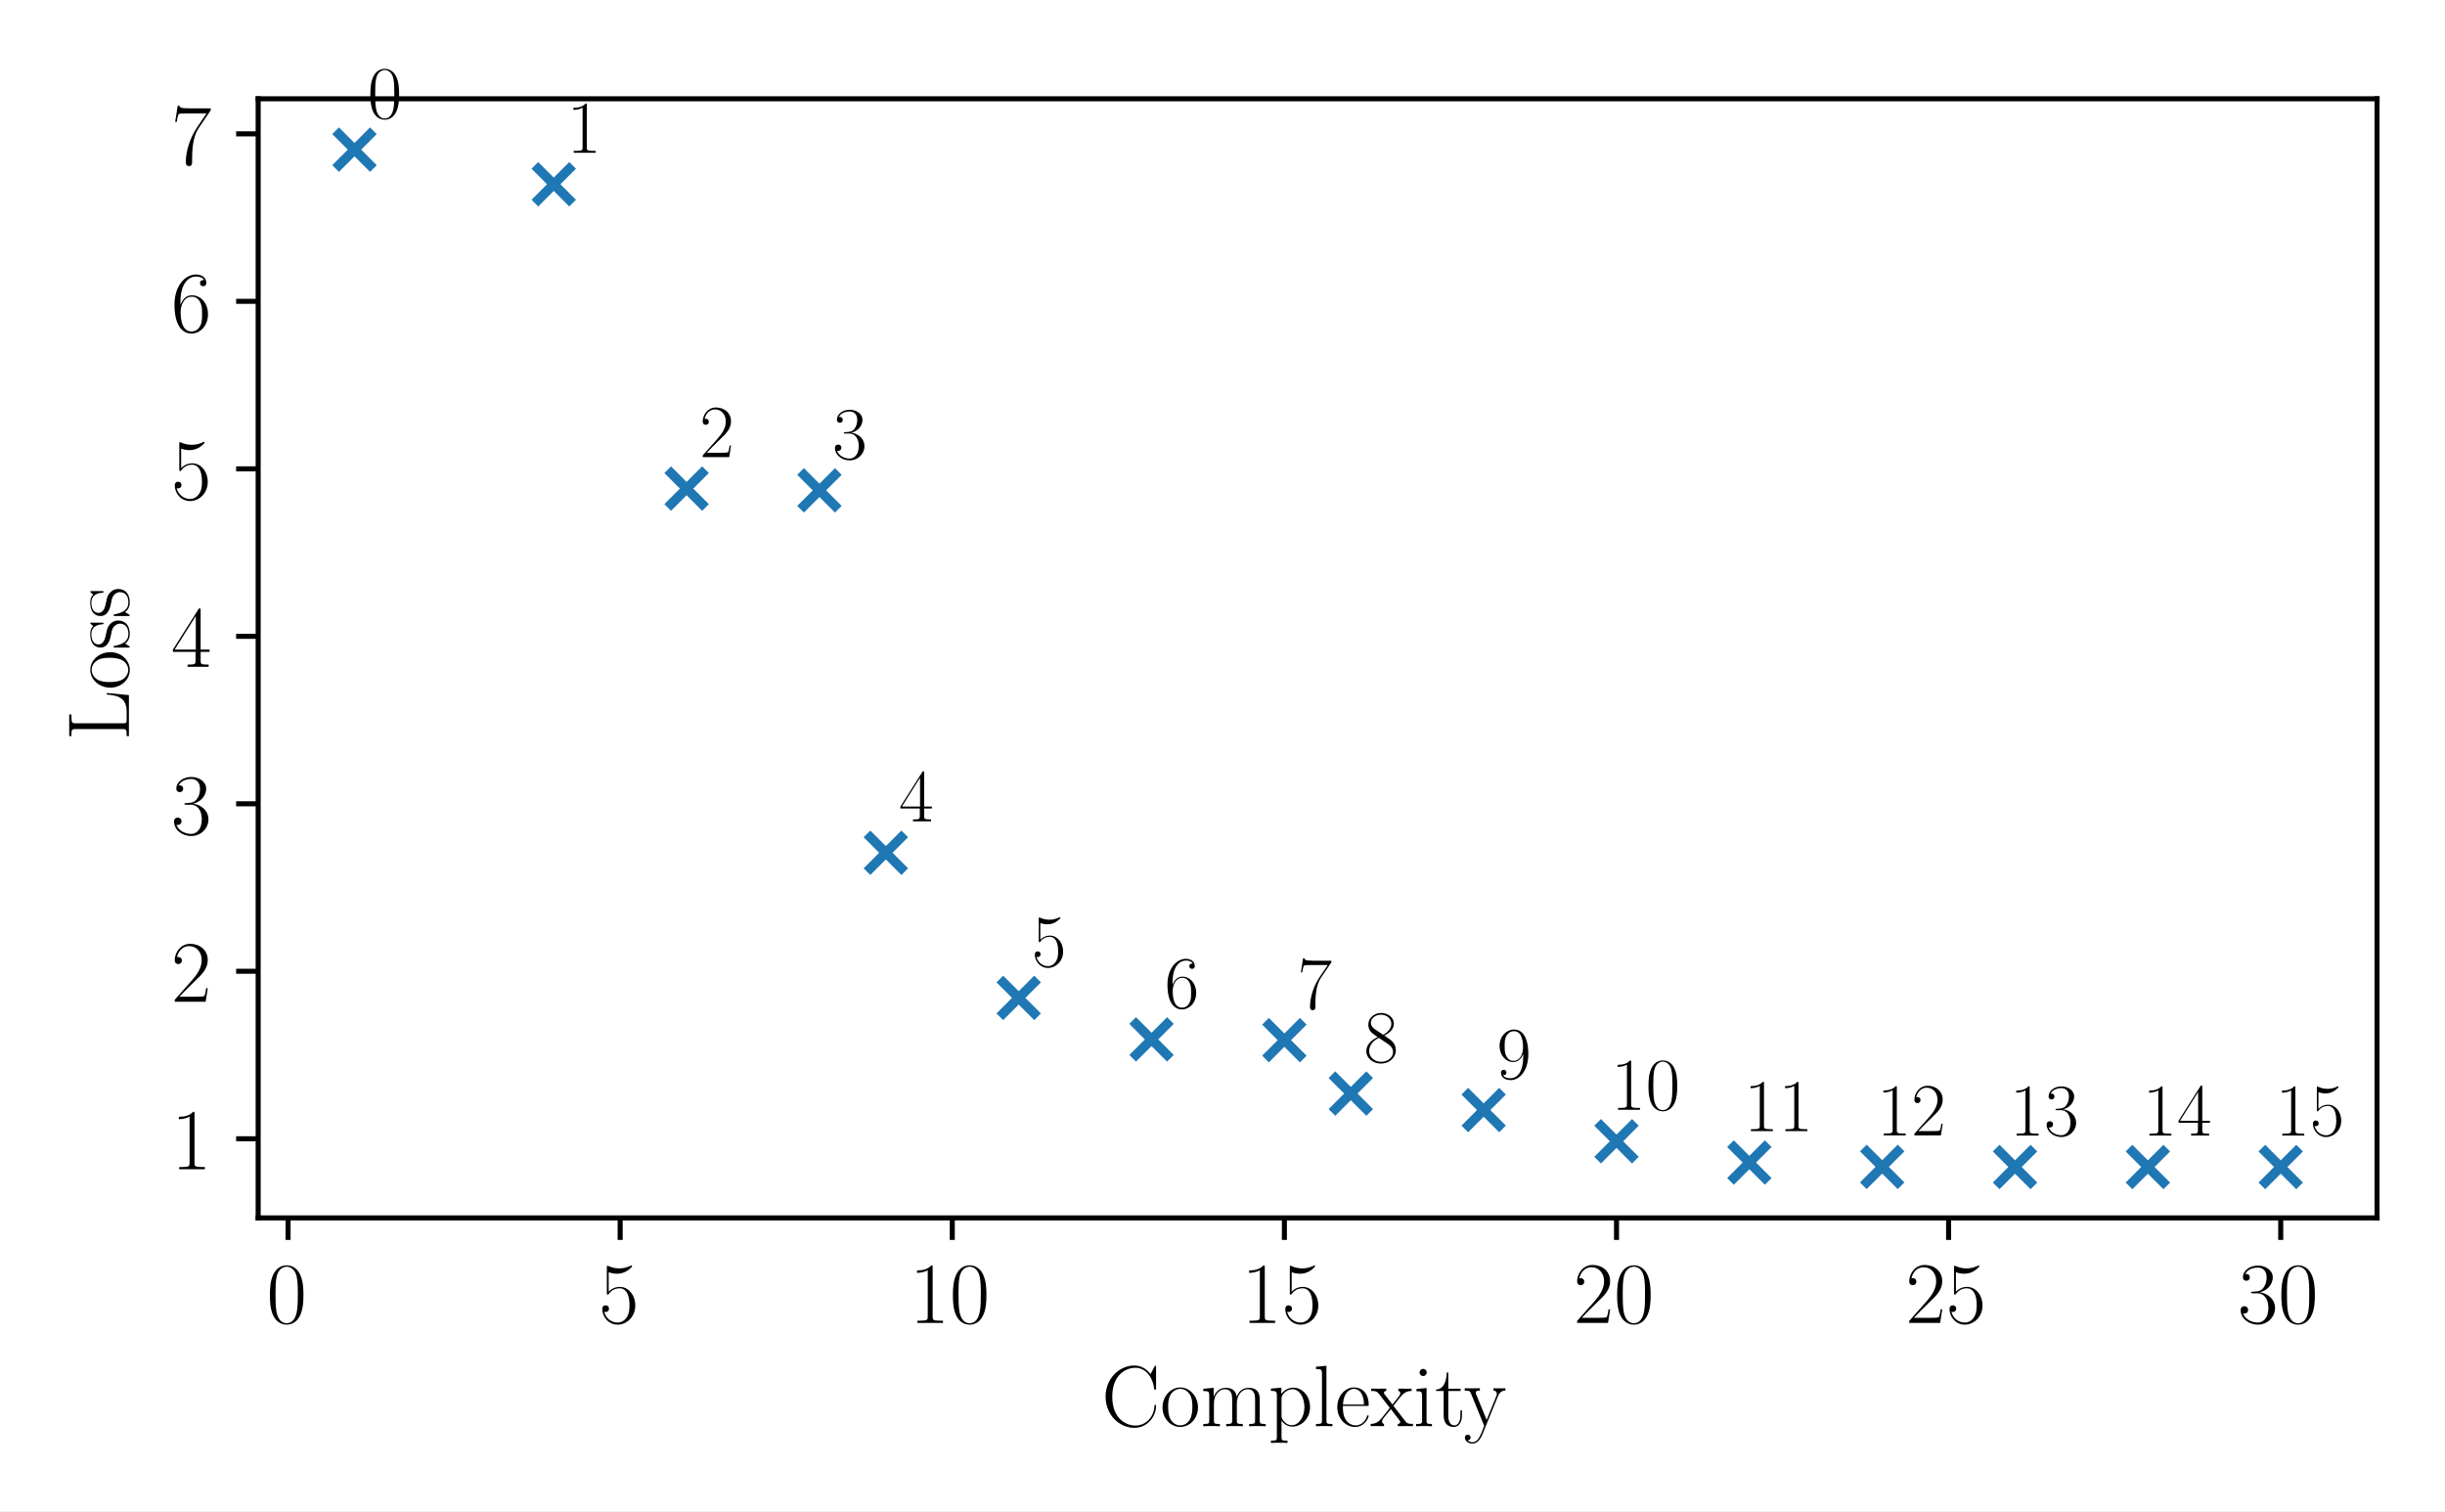
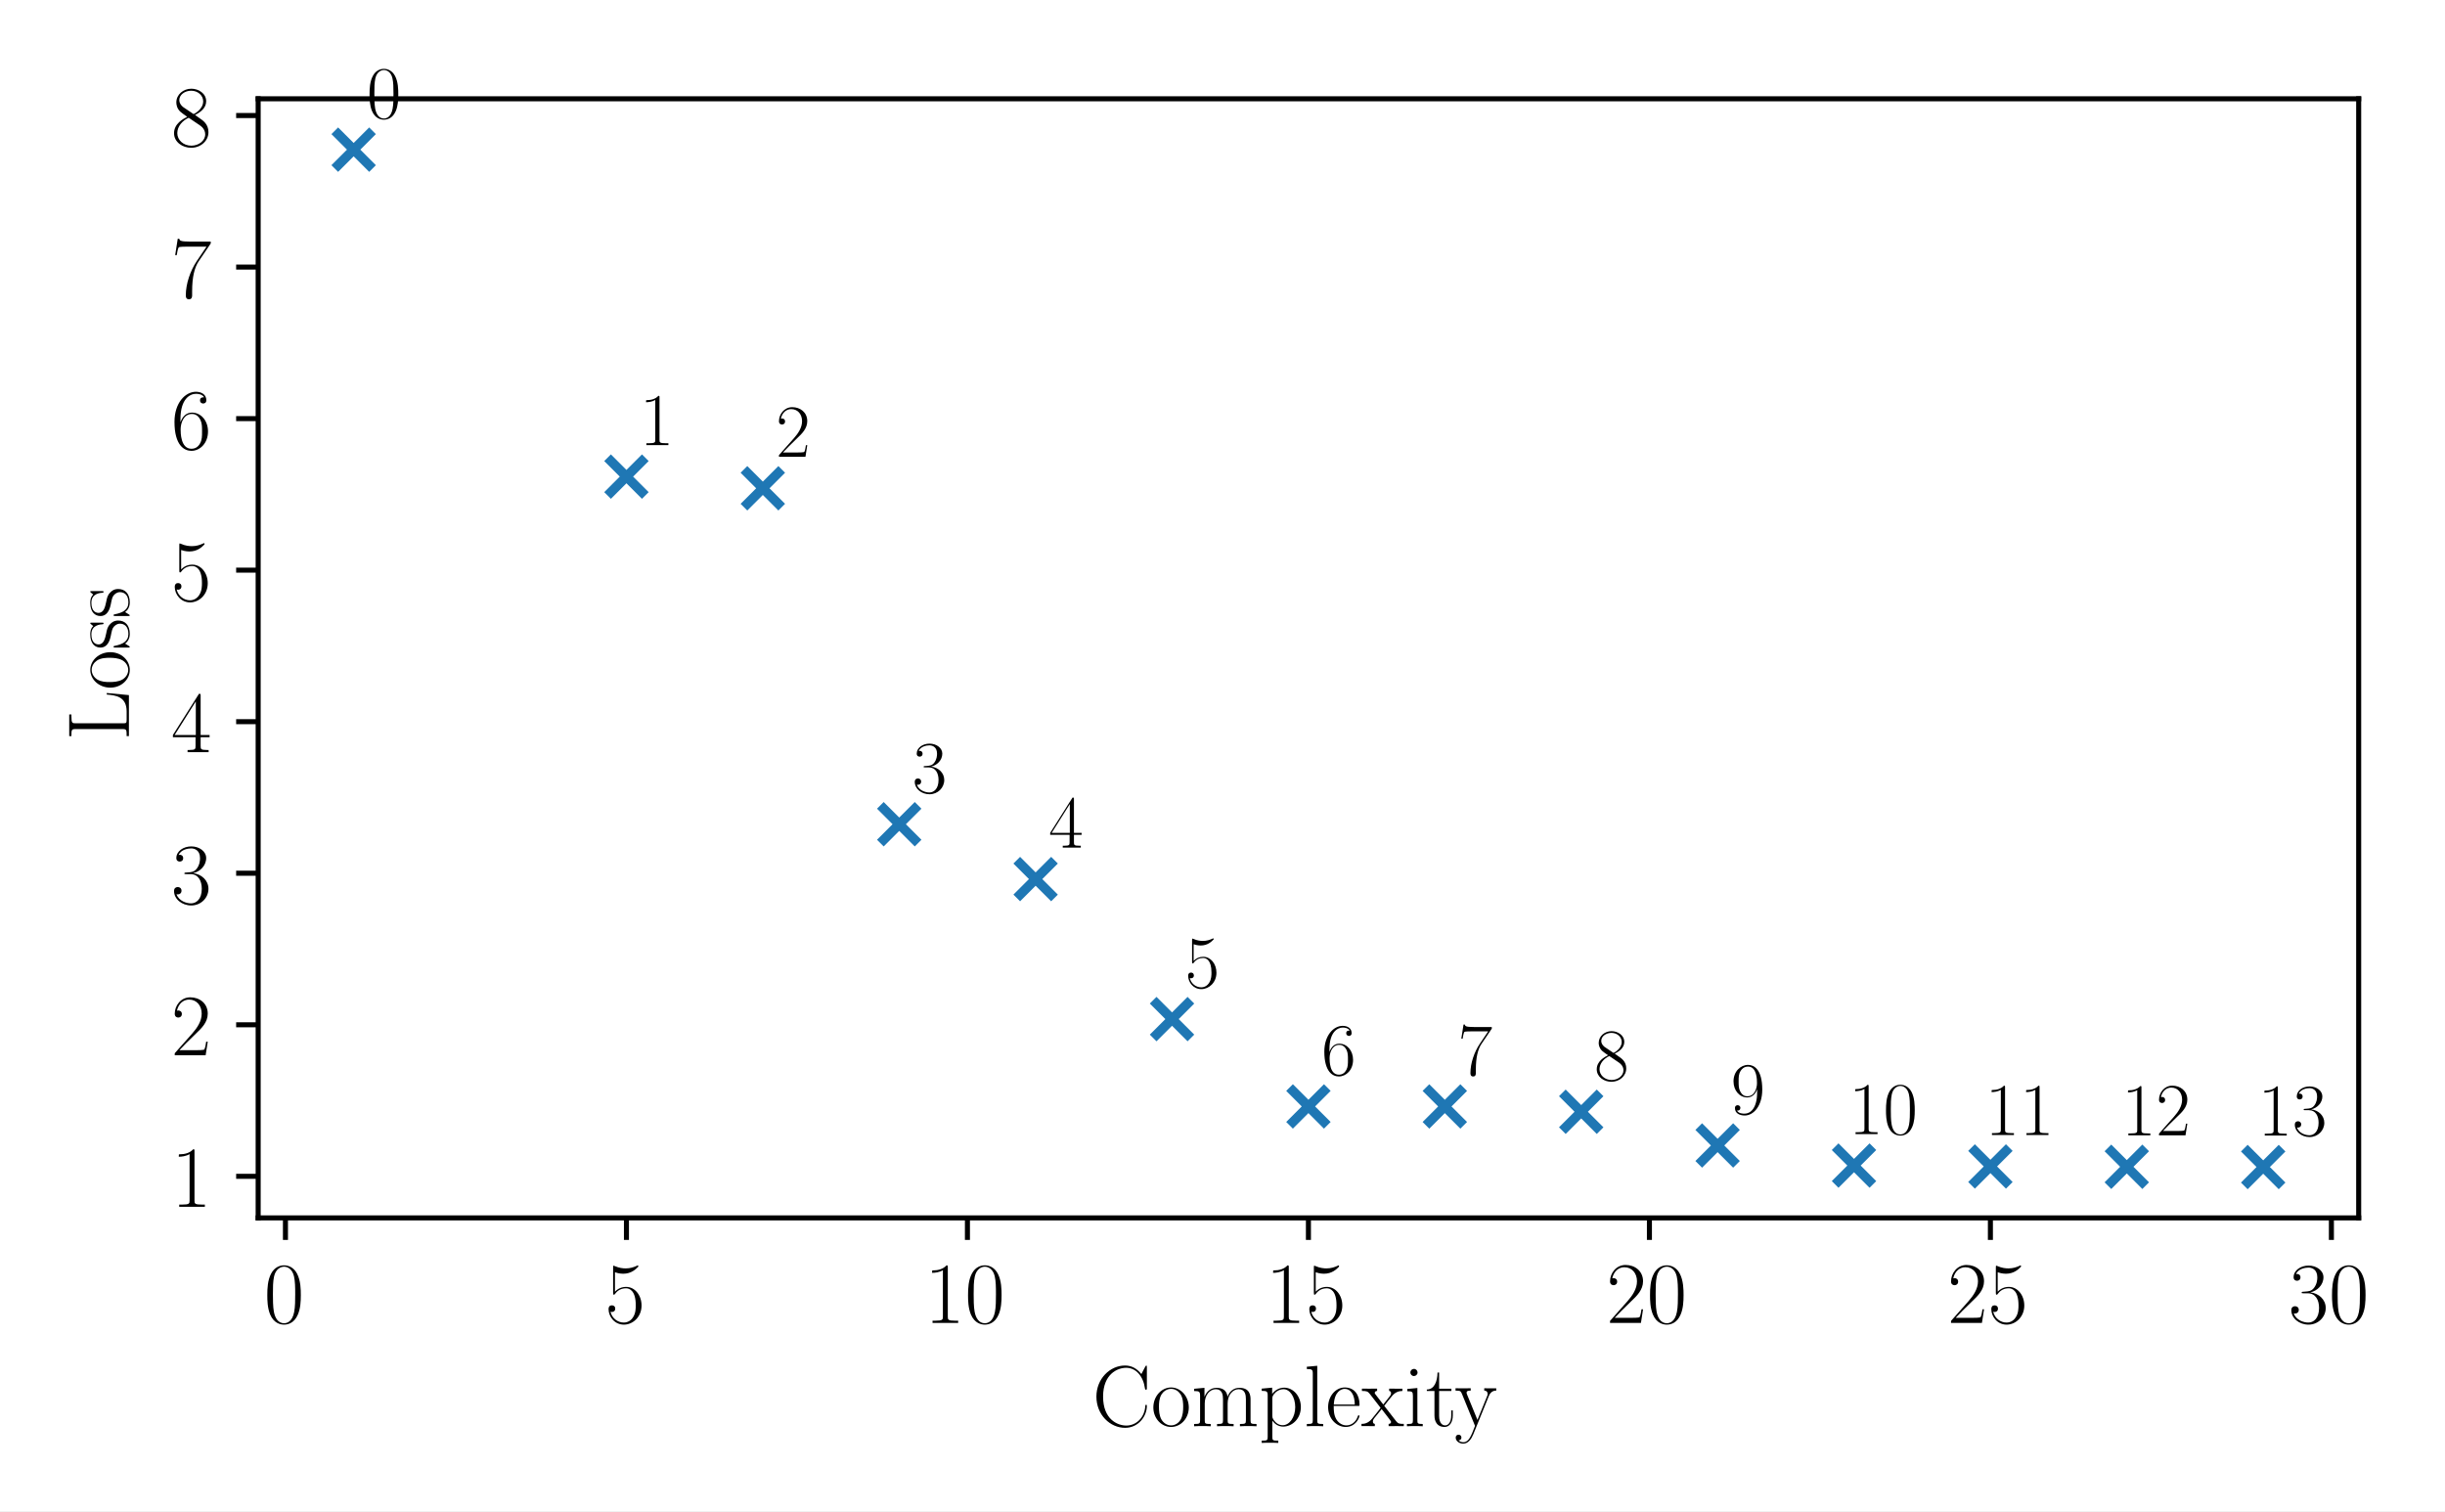
<svg xmlns="http://www.w3.org/2000/svg" xmlns:xlink="http://www.w3.org/1999/xlink" width="388.543pt" height="240.133pt" viewBox="0 0 388.543 240.133" version="1.1">
  <defs>
    <style type="text/css">*{stroke-linejoin: round; stroke-linecap: butt}</style>
  </defs>
  <g id="figure_1">
    <g id="patch_1">
      <path d="M 0 240.133  L 388.543 240.133  L 388.543 0  L 0 0  z " style="fill: #ffffff" />
    </g>
    <g id="axes_1">
      <g id="patch_2">
-         <path d="M 41.026 193.537  L 377.743 193.537  L 377.743 15.698  L 41.026 15.698  z " style="fill: #ffffff" />
+         <path d="M 41.026 193.537  L 374.825 193.537  L 374.825 15.698  L 41.026 15.698  z " style="fill: #ffffff" />
      </g>
      <g id="PathCollection_1">
        <defs>
-           <path id="m9d338bcfb3" d="M -3 3  L 3 -3  M -3 -3  L 3 3  " style="stroke: #1f77b4; stroke-width: 1.5" />
+           <path id="m7543fcaba7" d="M -3 3  L 3 -3  M -3 -3  L 3 3  " style="stroke: #1f77b4; stroke-width: 1.5" />
        </defs>
-         <g clip-path="url(#pee11e0a6c3)">
-           <use xlink:href="#m9d338bcfb3" x="56.332" y="23.781" style="fill: #1f77b4; stroke: #1f77b4; stroke-width: 1.5" />
-           <use xlink:href="#m9d338bcfb3" x="87.998" y="29.279" style="fill: #1f77b4; stroke: #1f77b4; stroke-width: 1.5" />
-           <use xlink:href="#m9d338bcfb3" x="109.109" y="77.642" style="fill: #1f77b4; stroke: #1f77b4; stroke-width: 1.5" />
-           <use xlink:href="#m9d338bcfb3" x="130.219" y="77.922" style="fill: #1f77b4; stroke: #1f77b4; stroke-width: 1.5" />
-           <use xlink:href="#m9d338bcfb3" x="140.775" y="135.515" style="fill: #1f77b4; stroke: #1f77b4; stroke-width: 1.5" />
-           <use xlink:href="#m9d338bcfb3" x="161.885" y="158.579" style="fill: #1f77b4; stroke: #1f77b4; stroke-width: 1.5" />
-           <use xlink:href="#m9d338bcfb3" x="182.996" y="165.174" style="fill: #1f77b4; stroke: #1f77b4; stroke-width: 1.5" />
-           <use xlink:href="#m9d338bcfb3" x="204.107" y="165.292" style="fill: #1f77b4; stroke: #1f77b4; stroke-width: 1.5" />
-           <use xlink:href="#m9d338bcfb3" x="214.662" y="173.78" style="fill: #1f77b4; stroke: #1f77b4; stroke-width: 1.5" />
-           <use xlink:href="#m9d338bcfb3" x="235.773" y="176.402" style="fill: #1f77b4; stroke: #1f77b4; stroke-width: 1.5" />
-           <use xlink:href="#m9d338bcfb3" x="256.884" y="181.359" style="fill: #1f77b4; stroke: #1f77b4; stroke-width: 1.5" />
-           <use xlink:href="#m9d338bcfb3" x="277.995" y="184.741" style="fill: #1f77b4; stroke: #1f77b4; stroke-width: 1.5" />
-           <use xlink:href="#m9d338bcfb3" x="299.105" y="185.43" style="fill: #1f77b4; stroke: #1f77b4; stroke-width: 1.5" />
-           <use xlink:href="#m9d338bcfb3" x="320.216" y="185.449" style="fill: #1f77b4; stroke: #1f77b4; stroke-width: 1.5" />
-           <use xlink:href="#m9d338bcfb3" x="341.327" y="185.453" style="fill: #1f77b4; stroke: #1f77b4; stroke-width: 1.5" />
-           <use xlink:href="#m9d338bcfb3" x="362.438" y="185.453" style="fill: #1f77b4; stroke: #1f77b4; stroke-width: 1.5" />
+         <g clip-path="url(#p5c86fe4bbb)">
+           <use xlink:href="#m7543fcaba7" x="56.199" y="23.781" style="fill: #1f77b4; stroke: #1f77b4; stroke-width: 1.5" />
+           <use xlink:href="#m7543fcaba7" x="99.55" y="75.737" style="fill: #1f77b4; stroke: #1f77b4; stroke-width: 1.5" />
+           <use xlink:href="#m7543fcaba7" x="121.225" y="77.594" style="fill: #1f77b4; stroke: #1f77b4; stroke-width: 1.5" />
+           <use xlink:href="#m7543fcaba7" x="142.9" y="130.979" style="fill: #1f77b4; stroke: #1f77b4; stroke-width: 1.5" />
+           <use xlink:href="#m7543fcaba7" x="164.575" y="139.695" style="fill: #1f77b4; stroke: #1f77b4; stroke-width: 1.5" />
+           <use xlink:href="#m7543fcaba7" x="186.251" y="161.945" style="fill: #1f77b4; stroke: #1f77b4; stroke-width: 1.5" />
+           <use xlink:href="#m7543fcaba7" x="207.926" y="175.826" style="fill: #1f77b4; stroke: #1f77b4; stroke-width: 1.5" />
+           <use xlink:href="#m7543fcaba7" x="229.601" y="175.828" style="fill: #1f77b4; stroke: #1f77b4; stroke-width: 1.5" />
+           <use xlink:href="#m7543fcaba7" x="251.276" y="176.67" style="fill: #1f77b4; stroke: #1f77b4; stroke-width: 1.5" />
+           <use xlink:href="#m7543fcaba7" x="272.951" y="182.029" style="fill: #1f77b4; stroke: #1f77b4; stroke-width: 1.5" />
+           <use xlink:href="#m7543fcaba7" x="294.627" y="185.222" style="fill: #1f77b4; stroke: #1f77b4; stroke-width: 1.5" />
+           <use xlink:href="#m7543fcaba7" x="316.302" y="185.363" style="fill: #1f77b4; stroke: #1f77b4; stroke-width: 1.5" />
+           <use xlink:href="#m7543fcaba7" x="337.977" y="185.415" style="fill: #1f77b4; stroke: #1f77b4; stroke-width: 1.5" />
+           <use xlink:href="#m7543fcaba7" x="359.652" y="185.453" style="fill: #1f77b4; stroke: #1f77b4; stroke-width: 1.5" />
        </g>
      </g>
      <g id="matplotlib.axis_1">
        <g id="xtick_1">
          <g id="line2d_1">
            <defs>
-               <path id="m07948d12bd" d="M 0 0  L 0 3.5  " style="stroke: #000000; stroke-width: 0.8" />
+               <path id="m4ba7f98985" d="M 0 0  L 0 3.5  " style="stroke: #000000; stroke-width: 0.8" />
            </defs>
            <g>
-               <use xlink:href="#m07948d12bd" x="45.776" y="193.537" style="stroke: #000000; stroke-width: 0.8" />
+               <use xlink:href="#m4ba7f98985" x="45.361" y="193.537" style="stroke: #000000; stroke-width: 0.8" />
            </g>
          </g>
          <g id="text_1">
-             <g transform="translate(42.36207 210.2228) scale(0.14 -0.14)">
+             <g transform="translate(41.9472 210.2228) scale(0.14 -0.14)">
              <defs>
                <path id="CMR17-30" d="M 2688 2025  C 2688 2416 2682 3080 2413 3591  C 2176 4039 1798 4198 1466 4198  C 1158 4198 768 4058 525 3597  C 269 3118 243 2524 243 2025  C 243 1661 250 1106 448 619  C 723 -39 1216 -128 1466 -128  C 1760 -128 2208 -7 2470 600  C 2662 1042 2688 1559 2688 2025  z M 1466 -26  C 1056 -26 813 325 723 812  C 653 1188 653 1738 653 2096  C 653 2588 653 2997 736 3387  C 858 3929 1216 4096 1466 4096  C 1728 4096 2067 3923 2189 3400  C 2272 3036 2278 2607 2278 2096  C 2278 1680 2278 1169 2202 792  C 2067 95 1690 -26 1466 -26  z " transform="scale(0.015625)" />
              </defs>
              <use xlink:href="#CMR17-30" transform="scale(0.996264)" />
            </g>
          </g>
        </g>
        <g id="xtick_2">
          <g id="line2d_2">
            <g>
-               <use xlink:href="#m07948d12bd" x="98.553" y="193.537" style="stroke: #000000; stroke-width: 0.8" />
+               <use xlink:href="#m4ba7f98985" x="99.55" y="193.537" style="stroke: #000000; stroke-width: 0.8" />
            </g>
          </g>
          <g id="text_2">
-             <g transform="translate(95.13896 210.2228) scale(0.14 -0.14)">
+             <g transform="translate(96.13531 210.2228) scale(0.14 -0.14)">
              <defs>
                <path id="CMR17-35" d="M 730 3692  C 794 3666 1056 3584 1325 3584  C 1920 3584 2246 3911 2432 4100  C 2432 4157 2432 4192 2394 4192  C 2387 4192 2374 4192 2323 4163  C 2099 4058 1837 3973 1517 3973  C 1325 3973 1037 3999 723 4139  C 653 4171 640 4171 634 4171  C 602 4171 595 4164 595 4037  L 595 2203  C 595 2089 595 2057 659 2057  C 691 2057 704 2070 736 2114  C 941 2401 1222 2522 1542 2522  C 1766 2522 2246 2382 2246 1289  C 2246 1085 2246 715 2054 421  C 1894 159 1645 25 1370 25  C 947 25 518 320 403 814  C 429 807 480 795 506 795  C 589 795 749 840 749 1038  C 749 1210 627 1280 506 1280  C 358 1280 262 1190 262 1011  C 262 454 704 -128 1382 -128  C 2042 -128 2669 440 2669 1264  C 2669 2030 2170 2624 1549 2624  C 1222 2624 947 2503 730 2274  L 730 3692  z " transform="scale(0.015625)" />
              </defs>
              <use xlink:href="#CMR17-35" transform="scale(0.996264)" />
            </g>
          </g>
        </g>
        <g id="xtick_3">
          <g id="line2d_3">
            <g>
-               <use xlink:href="#m07948d12bd" x="151.33" y="193.537" style="stroke: #000000; stroke-width: 0.8" />
+               <use xlink:href="#m4ba7f98985" x="153.738" y="193.537" style="stroke: #000000; stroke-width: 0.8" />
            </g>
          </g>
          <g id="text_3">
-             <g transform="translate(144.5016 210.2228) scale(0.14 -0.14)">
+             <g transform="translate(146.9092 210.2228) scale(0.14 -0.14)">
              <defs>
                <path id="CMR17-31" d="M 1702 4058  C 1702 4192 1696 4192 1606 4192  C 1357 3916 979 3827 621 3827  C 602 3827 570 3827 563 3808  C 557 3795 557 3782 557 3648  C 755 3648 1088 3686 1344 3839  L 1344 461  C 1344 236 1331 160 781 160  L 589 160  L 589 0  C 896 0 1216 0 1523 0  C 1830 0 2150 0 2458 0  L 2458 160  L 2266 160  C 1715 160 1702 230 1702 458  L 1702 4058  z " transform="scale(0.015625)" />
              </defs>
              <use xlink:href="#CMR17-31" transform="scale(0.996264)" />
              <use xlink:href="#CMR17-30" transform="translate(45.69048 0) scale(0.996264)" />
            </g>
          </g>
        </g>
        <g id="xtick_4">
          <g id="line2d_4">
            <g>
-               <use xlink:href="#m07948d12bd" x="204.107" y="193.537" style="stroke: #000000; stroke-width: 0.8" />
+               <use xlink:href="#m4ba7f98985" x="207.926" y="193.537" style="stroke: #000000; stroke-width: 0.8" />
            </g>
          </g>
          <g id="text_4">
-             <g transform="translate(197.2785 210.2228) scale(0.14 -0.14)">
+             <g transform="translate(201.0973 210.2228) scale(0.14 -0.14)">
              <use xlink:href="#CMR17-31" transform="scale(0.996264)" />
              <use xlink:href="#CMR17-35" transform="translate(45.69048 0) scale(0.996264)" />
            </g>
          </g>
        </g>
        <g id="xtick_5">
          <g id="line2d_5">
            <g>
-               <use xlink:href="#m07948d12bd" x="256.884" y="193.537" style="stroke: #000000; stroke-width: 0.8" />
+               <use xlink:href="#m4ba7f98985" x="262.114" y="193.537" style="stroke: #000000; stroke-width: 0.8" />
            </g>
          </g>
          <g id="text_5">
-             <g transform="translate(250.0554 210.2228) scale(0.14 -0.14)">
+             <g transform="translate(255.2854 210.2228) scale(0.14 -0.14)">
              <defs>
                <path id="CMR17-32" d="M 2669 989  L 2554 989  C 2490 536 2438 459 2413 420  C 2381 369 1920 369 1830 369  L 602 369  C 832 619 1280 1072 1824 1597  C 2214 1967 2669 2402 2669 3035  C 2669 3790 2067 4224 1395 4224  C 691 4224 262 3604 262 3030  C 262 2780 448 2748 525 2748  C 589 2748 781 2787 781 3010  C 781 3207 614 3264 525 3264  C 486 3264 448 3258 422 3245  C 544 3790 915 4058 1306 4058  C 1862 4058 2227 3617 2227 3035  C 2227 2479 1901 2000 1536 1584  L 262 146  L 262 0  L 2515 0  L 2669 989  z " transform="scale(0.015625)" />
              </defs>
              <use xlink:href="#CMR17-32" transform="scale(0.996264)" />
              <use xlink:href="#CMR17-30" transform="translate(45.69048 0) scale(0.996264)" />
            </g>
          </g>
        </g>
        <g id="xtick_6">
          <g id="line2d_6">
            <g>
-               <use xlink:href="#m07948d12bd" x="309.661" y="193.537" style="stroke: #000000; stroke-width: 0.8" />
+               <use xlink:href="#m4ba7f98985" x="316.302" y="193.537" style="stroke: #000000; stroke-width: 0.8" />
            </g>
          </g>
          <g id="text_6">
-             <g transform="translate(302.8323 210.2228) scale(0.14 -0.14)">
+             <g transform="translate(309.4735 210.2228) scale(0.14 -0.14)">
              <use xlink:href="#CMR17-32" transform="scale(0.996264)" />
              <use xlink:href="#CMR17-35" transform="translate(45.69048 0) scale(0.996264)" />
            </g>
          </g>
        </g>
        <g id="xtick_7">
          <g id="line2d_7">
            <g>
-               <use xlink:href="#m07948d12bd" x="362.438" y="193.537" style="stroke: #000000; stroke-width: 0.8" />
+               <use xlink:href="#m4ba7f98985" x="370.49" y="193.537" style="stroke: #000000; stroke-width: 0.8" />
            </g>
          </g>
          <g id="text_7">
-             <g transform="translate(355.6092 210.2228) scale(0.14 -0.14)">
+             <g transform="translate(363.6616 210.2228) scale(0.14 -0.14)">
              <defs>
                <path id="CMR17-33" d="M 1414 2157  C 1984 2157 2234 1662 2234 1090  C 2234 320 1824 25 1453 25  C 1114 25 563 194 390 693  C 422 680 454 680 486 680  C 640 680 755 782 755 948  C 755 1133 614 1216 486 1216  C 378 1216 211 1165 211 926  C 211 335 787 -128 1466 -128  C 2176 -128 2720 430 2720 1085  C 2720 1707 2208 2157 1600 2227  C 2086 2328 2554 2756 2554 3329  C 2554 3820 2048 4179 1472 4179  C 890 4179 378 3829 378 3329  C 378 3110 544 3072 627 3072  C 762 3072 877 3155 877 3321  C 877 3486 762 3569 627 3569  C 602 3569 570 3569 544 3557  C 730 3959 1235 4032 1459 4032  C 1683 4032 2106 3925 2106 3320  C 2106 3143 2080 2828 1862 2550  C 1670 2304 1453 2304 1242 2284  C 1210 2284 1062 2269 1037 2269  C 992 2263 966 2257 966 2208  C 966 2163 973 2157 1101 2157  L 1414 2157  z " transform="scale(0.015625)" />
              </defs>
              <use xlink:href="#CMR17-33" transform="scale(0.996264)" />
              <use xlink:href="#CMR17-30" transform="translate(45.69048 0) scale(0.996264)" />
            </g>
          </g>
        </g>
        <g id="text_8">
-           <g transform="translate(175.0526 226.6207) scale(0.14 -0.14)">
+           <g transform="translate(173.5936 226.6207) scale(0.14 -0.14)">
            <defs>
              <path id="CMR17-43" d="M 3974 4289  C 3974 4403 3968 4410 3930 4410  C 3904 4410 3898 4403 3853 4327  L 3571 3792  C 3258 4187 2874 4416 2381 4416  C 1286 4416 294 3456 294 2148  C 294 826 1286 -128 2387 -128  C 3366 -128 3974 730 3974 1461  C 3974 1524 3974 1550 3917 1550  C 3866 1550 3866 1531 3859 1474  C 3808 585 3168 38 2477 38  C 1824 38 781 495 781 2147  C 781 3805 1843 4250 2464 4250  C 3187 4250 3712 3628 3834 2745  C 3846 2668 3846 2655 3904 2655  C 3974 2655 3974 2668 3974 2783  L 3974 4289  z " transform="scale(0.015625)" />
              <path id="CMR17-6f" d="M 2758 1356  C 2758 2176 2163 2816 1466 2816  C 768 2816 173 2176 173 1356  C 173 551 768 -64 1466 -64  C 2163 -64 2758 551 2758 1356  z M 1466 51  C 1165 51 909 230 762 480  C 602 767 582 1126 582 1408  C 582 1677 595 2010 762 2298  C 890 2509 1139 2714 1466 2714  C 1754 2714 1997 2554 2150 2330  C 2349 2029 2349 1607 2349 1408  C 2349 1158 2336 775 2163 467  C 1984 173 1709 51 1466 51  z " transform="scale(0.015625)" />
              <path id="CMR17-6d" d="M 4326 1933  C 4326 2252 4269 2790 3507 2790  C 3072 2790 2771 2496 2656 2151  L 2650 2151  C 2573 2676 2195 2790 1837 2790  C 1331 2790 1069 2400 973 2144  L 966 2144  L 966 2790  L 211 2720  L 211 2554  C 589 2554 646 2515 646 2208  L 646 428  C 646 184 621 153 211 153  L 211 -13  C 365 0 646 0 813 0  C 979 0 1267 0 1421 -13  L 1421 153  C 1011 153 986 178 986 428  L 986 1658  C 986 2247 1344 2688 1792 2688  C 2266 2688 2317 2266 2317 1958  L 2317 428  C 2317 184 2291 153 1882 153  L 1882 -13  C 2035 0 2317 0 2483 0  C 2650 0 2938 0 3091 -13  L 3091 153  C 2682 153 2656 178 2656 428  L 2656 1658  C 2656 2247 3014 2688 3462 2688  C 3936 2688 3987 2266 3987 1958  L 3987 428  C 3987 184 3962 153 3552 153  L 3552 -13  C 3706 0 3987 0 4154 0  C 4320 0 4608 0 4762 -13  L 4762 153  C 4352 153 4326 178 4326 428  L 4326 1933  z " transform="scale(0.015625)" />
              <path id="CMR17-70" d="M 1408 -1063  C 998 -1063 973 -1037 973 -789  L 973 402  C 1158 134 1427 -38 1766 -38  C 2406 -38 3053 523 3053 1388  C 3053 2191 2496 2802 1837 2802  C 1453 2802 1139 2592 960 2338  L 960 2802  L 198 2732  L 198 2567  C 576 2567 634 2528 634 2223  L 634 -789  C 634 -1031 608 -1063 198 -1063  L 198 -1228  C 352 -1216 634 -1216 800 -1216  C 966 -1216 1254 -1216 1408 -1228  L 1408 -1063  z M 973 2012  C 973 2102 973 2235 1222 2471  C 1254 2497 1472 2688 1792 2688  C 2259 2688 2643 2108 2643 1382  C 2643 656 2234 64 1728 64  C 1498 64 1248 172 1056 472  C 973 612 973 650 973 752  L 973 2012  z " transform="scale(0.015625)" />
              <path id="CMR17-6c" d="M 979 4396  L 218 4326  L 218 4160  C 595 4160 653 4122 653 3817  L 653 426  C 653 184 627 153 218 153  L 218 -13  C 371 0 653 0 813 0  C 979 0 1261 0 1414 -13  L 1414 153  C 1005 153 979 178 979 426  L 979 4396  z " transform="scale(0.015625)" />
              <path id="CMR17-65" d="M 2438 1472  C 2464 1498 2464 1511 2464 1576  C 2464 2238 2118 2816 1389 2816  C 710 2816 173 2169 173 1383  C 173 551 781 -64 1459 -64  C 2176 -64 2458 607 2458 740  C 2458 784 2419 784 2406 784  C 2362 784 2355 771 2330 696  C 2189 265 1837 51 1504 51  C 1229 51 954 203 781 480  C 582 803 582 1176 582 1472  L 2438 1472  z M 589 1568  C 634 2505 1126 2714 1382 2714  C 1818 2714 2112 2297 2118 1568  L 589 1568  z " transform="scale(0.015625)" />
              <path id="CMR17-78" d="M 1664 1477  C 1856 1726 2074 2006 2253 2216  C 2464 2458 2707 2560 2989 2560  L 2989 2726  C 2880 2726 2656 2726 2541 2726  C 2368 2726 2170 2726 2022 2732  L 2022 2566  C 2112 2553 2163 2489 2163 2400  C 2163 2285 2099 2215 2067 2171  L 1594 1573  L 1030 2306  C 973 2376 973 2388 973 2420  C 973 2497 1037 2560 1146 2560  L 1146 2732  C 992 2726 717 2726 557 2726  C 384 2726 179 2726 38 2732  L 38 2560  C 384 2560 461 2534 614 2343  L 1350 1395  C 1363 1382 1395 1344 1395 1325  C 1395 1299 838 619 768 530  C 480 185 179 160 6 160  L 6 0  C 115 0 339 0 454 0  C 582 0 864 0 979 -6  L 979 160  C 941 166 838 179 838 325  C 838 440 890 510 947 586  L 1478 1236  L 2035 512  C 2086 442 2163 346 2163 301  C 2163 211 2086 160 1984 160  L 1984 -6  C 2138 0 2413 0 2573 0  C 2746 0 2950 0 3091 -6  L 3091 160  C 2771 160 2675 172 2522 370  L 1664 1477  z " transform="scale(0.015625)" />
              <path id="CMR17-69" d="M 992 3909  C 992 4049 877 4170 730 4170  C 589 4170 467 4056 467 3909  C 467 3769 582 3648 730 3648  C 870 3648 992 3763 992 3909  z M 243 2706  L 243 2541  C 602 2541 653 2502 653 2197  L 653 427  C 653 184 627 153 218 153  L 218 -13  C 371 0 646 0 806 0  C 960 0 1222 0 1370 -13  L 1370 153  C 992 153 979 191 979 420  L 979 2776  L 243 2706  z " transform="scale(0.015625)" />
              <path id="CMR17-74" d="M 966 2560  L 1862 2560  L 1862 2725  L 966 2725  L 966 3904  L 851 3904  C 838 3245 614 2668 70 2668  L 70 2560  L 627 2560  L 627 771  C 627 650 627 -64 1370 -64  C 1747 -64 1965 306 1965 777  L 1965 1140  L 1850 1140  L 1850 783  C 1850 344 1677 51 1408 51  C 1222 51 966 178 966 758  L 966 2560  z " transform="scale(0.015625)" />
              <path id="CMR17-79" d="M 2496 2197  C 2656 2586 2944 2586 3034 2586  L 3034 2752  C 2912 2752 2752 2752 2630 2752  C 2496 2752 2285 2752 2157 2758  L 2157 2592  C 2400 2573 2406 2394 2406 2343  C 2406 2280 2394 2248 2362 2171  L 1664 449  L 902 2306  C 870 2382 870 2426 870 2433  C 870 2573 1018 2586 1171 2586  L 1171 2758  C 1018 2752 742 2752 582 2752  C 410 2752 205 2752 64 2758  L 64 2586  C 410 2586 448 2554 531 2350  L 1485 15  C 1197 -738 1030 -1178 627 -1178  C 557 -1178 397 -1159 282 -1044  C 429 -1031 493 -942 493 -833  C 493 -725 416 -629 288 -629  C 147 -629 77 -725 77 -840  C 77 -1095 339 -1280 627 -1280  C 998 -1280 1229 -922 1357 -604  L 2496 2197  z " transform="scale(0.015625)" />
            </defs>
            <use xlink:href="#CMR17-43" transform="scale(0.996264)" />
            <use xlink:href="#CMR17-6f" transform="translate(66.50988 0) scale(0.996264)" />
            <use xlink:href="#CMR17-6d" transform="translate(112.2004 0) scale(0.996264)" />
            <use xlink:href="#CMR17-70" transform="translate(189.1199 0) scale(0.996264)" />
            <use xlink:href="#CMR17-6c" transform="translate(240.0153 0) scale(0.996264)" />
            <use xlink:href="#CMR17-65" transform="translate(264.8864 0) scale(0.996264)" />
            <use xlink:href="#CMR17-78" transform="translate(305.372 0) scale(0.996264)" />
            <use xlink:href="#CMR17-69" transform="translate(353.665 0) scale(0.996264)" />
            <use xlink:href="#CMR17-74" transform="translate(378.536 0) scale(0.996264)" />
            <use xlink:href="#CMR17-79" transform="translate(411.2143 0) scale(0.996264)" />
          </g>
        </g>
      </g>
      <g id="matplotlib.axis_2">
        <g id="ytick_1">
          <g id="line2d_8">
            <defs>
-               <path id="m319a4a1c79" d="M 0 0  L -3.5 0  " style="stroke: #000000; stroke-width: 0.8" />
+               <path id="m6fb9e53a60" d="M 0 0  L -3.5 0  " style="stroke: #000000; stroke-width: 0.8" />
            </defs>
            <g>
-               <use xlink:href="#m319a4a1c79" x="41.026" y="180.962" style="stroke: #000000; stroke-width: 0.8" />
+               <use xlink:href="#m6fb9e53a60" x="41.026" y="186.93" style="stroke: #000000; stroke-width: 0.8" />
            </g>
          </g>
          <g id="text_9">
-             <g transform="translate(27.1979 185.8054) scale(0.14 -0.14)">
+             <g transform="translate(27.1979 191.7724) scale(0.14 -0.14)">
              <use xlink:href="#CMR17-31" transform="scale(0.996264)" />
            </g>
          </g>
        </g>
        <g id="ytick_2">
          <g id="line2d_9">
            <g>
-               <use xlink:href="#m319a4a1c79" x="41.026" y="154.347" style="stroke: #000000; stroke-width: 0.8" />
+               <use xlink:href="#m6fb9e53a60" x="41.026" y="162.848" style="stroke: #000000; stroke-width: 0.8" />
            </g>
          </g>
          <g id="text_10">
-             <g transform="translate(27.1979 159.1903) scale(0.14 -0.14)">
+             <g transform="translate(27.1979 167.6913) scale(0.14 -0.14)">
              <use xlink:href="#CMR17-32" transform="scale(0.996264)" />
            </g>
          </g>
        </g>
        <g id="ytick_3">
          <g id="line2d_10">
            <g>
-               <use xlink:href="#m319a4a1c79" x="41.026" y="127.732" style="stroke: #000000; stroke-width: 0.8" />
+               <use xlink:href="#m6fb9e53a60" x="41.026" y="138.767" style="stroke: #000000; stroke-width: 0.8" />
            </g>
          </g>
          <g id="text_11">
-             <g transform="translate(27.1979 132.5752) scale(0.14 -0.14)">
+             <g transform="translate(27.1979 143.6101) scale(0.14 -0.14)">
              <use xlink:href="#CMR17-33" transform="scale(0.996264)" />
            </g>
          </g>
        </g>
        <g id="ytick_4">
          <g id="line2d_11">
            <g>
-               <use xlink:href="#m319a4a1c79" x="41.026" y="101.117" style="stroke: #000000; stroke-width: 0.8" />
+               <use xlink:href="#m6fb9e53a60" x="41.026" y="114.686" style="stroke: #000000; stroke-width: 0.8" />
            </g>
          </g>
          <g id="text_12">
-             <g transform="translate(27.1979 105.9601) scale(0.14 -0.14)">
+             <g transform="translate(27.1979 119.5289) scale(0.14 -0.14)">
              <defs>
                <path id="CMR17-34" d="M 2150 4122  C 2150 4256 2144 4256 2029 4256  L 128 1254  L 128 1088  L 1779 1088  L 1779 457  C 1779 224 1766 160 1318 160  L 1197 160  L 1197 0  C 1402 0 1747 0 1965 0  C 2182 0 2528 0 2733 0  L 2733 160  L 2611 160  C 2163 160 2150 224 2150 457  L 2150 1088  L 2803 1088  L 2803 1254  L 2150 1254  L 2150 4122  z M 1798 3703  L 1798 1254  L 256 1254  L 1798 3703  z " transform="scale(0.015625)" />
              </defs>
              <use xlink:href="#CMR17-34" transform="scale(0.996264)" />
            </g>
          </g>
        </g>
        <g id="ytick_5">
          <g id="line2d_12">
            <g>
-               <use xlink:href="#m319a4a1c79" x="41.026" y="74.502" style="stroke: #000000; stroke-width: 0.8" />
+               <use xlink:href="#m6fb9e53a60" x="41.026" y="90.605" style="stroke: #000000; stroke-width: 0.8" />
            </g>
          </g>
          <g id="text_13">
-             <g transform="translate(27.1979 79.34504) scale(0.14 -0.14)">
+             <g transform="translate(27.1979 95.44776) scale(0.14 -0.14)">
              <use xlink:href="#CMR17-35" transform="scale(0.996264)" />
            </g>
          </g>
        </g>
        <g id="ytick_6">
          <g id="line2d_13">
            <g>
-               <use xlink:href="#m319a4a1c79" x="41.026" y="47.887" style="stroke: #000000; stroke-width: 0.8" />
+               <use xlink:href="#m6fb9e53a60" x="41.026" y="66.524" style="stroke: #000000; stroke-width: 0.8" />
            </g>
          </g>
          <g id="text_14">
-             <g transform="translate(27.1979 52.72995) scale(0.14 -0.14)">
+             <g transform="translate(27.1979 71.36659) scale(0.14 -0.14)">
              <defs>
                <path id="CMR17-36" d="M 678 2176  C 678 3690 1395 4032 1811 4032  C 1946 4032 2272 4009 2400 3776  C 2298 3776 2106 3776 2106 3553  C 2106 3381 2246 3323 2336 3323  C 2394 3323 2566 3348 2566 3560  C 2566 3954 2246 4179 1805 4179  C 1043 4179 243 3390 243 1984  C 243 253 966 -128 1478 -128  C 2099 -128 2688 427 2688 1283  C 2688 2081 2170 2662 1517 2662  C 1126 2662 838 2407 678 1960  L 678 2176  z M 1478 25  C 691 25 691 1200 691 1436  C 691 1896 909 2560 1504 2560  C 1613 2560 1926 2560 2138 2120  C 2253 1870 2253 1609 2253 1289  C 2253 944 2253 690 2118 434  C 1978 171 1773 25 1478 25  z " transform="scale(0.015625)" />
              </defs>
              <use xlink:href="#CMR17-36" transform="scale(0.996264)" />
            </g>
          </g>
        </g>
        <g id="ytick_7">
          <g id="line2d_14">
            <g>
-               <use xlink:href="#m319a4a1c79" x="41.026" y="21.272" style="stroke: #000000; stroke-width: 0.8" />
+               <use xlink:href="#m6fb9e53a60" x="41.026" y="42.442" style="stroke: #000000; stroke-width: 0.8" />
            </g>
          </g>
          <g id="text_15">
-             <g transform="translate(27.1979 26.11485) scale(0.14 -0.14)">
+             <g transform="translate(27.1979 47.28542) scale(0.14 -0.14)">
              <defs>
                <path id="CMR17-37" d="M 2886 3941  L 2886 4081  L 1382 4081  C 634 4081 621 4165 595 4288  L 480 4288  L 294 3094  L 410 3094  C 429 3215 474 3540 550 3661  C 589 3712 1062 3712 1171 3712  L 2579 3712  L 1869 2661  C 1395 1954 1069 999 1069 165  C 1069 89 1069 -128 1299 -128  C 1530 -128 1530 89 1530 171  L 1530 465  C 1530 1508 1709 2196 2003 2636  L 2886 3941  z " transform="scale(0.015625)" />
              </defs>
              <use xlink:href="#CMR17-37" transform="scale(0.996264)" />
            </g>
          </g>
        </g>
-         <g id="text_16">
+         <g id="ytick_8">
+           <g id="line2d_15">
+             <g>
+               <use xlink:href="#m6fb9e53a60" x="41.026" y="18.361" style="stroke: #000000; stroke-width: 0.8" />
+             </g>
+           </g>
+           <g id="text_16">
+             <g transform="translate(27.1979 23.20425) scale(0.14 -0.14)">
+               <defs>
+                 <path id="CMR17-38" d="M 1741 2264  C 2144 2467 2554 2773 2554 3263  C 2554 3841 1990 4179 1472 4179  C 890 4179 378 3759 378 3180  C 378 3021 416 2747 666 2505  C 730 2442 998 2251 1171 2130  C 883 1983 211 1634 211 934  C 211 279 838 -128 1459 -128  C 2144 -128 2720 362 2720 1010  C 2720 1590 2330 1857 2074 2029  L 1741 2264  z M 902 2822  C 851 2854 595 3051 595 3351  C 595 3739 998 4032 1459 4032  C 1965 4032 2336 3676 2336 3262  C 2336 2669 1670 2331 1638 2331  C 1632 2331 1626 2331 1574 2370  L 902 2822  z M 2080 1519  C 2176 1449 2483 1240 2483 851  C 2483 381 2010 25 1472 25  C 890 25 448 438 448 940  C 448 1443 838 1862 1280 2060  L 2080 1519  z " transform="scale(0.015625)" />
+               </defs>
+               <use xlink:href="#CMR17-38" transform="scale(0.996264)" />
+             </g>
+           </g>
+         </g>
+         <g id="text_17">
          <g transform="translate(20.48588 117.685) rotate(-90) scale(0.14 -0.14)">
            <defs>
              <path id="CMR17-4c" d="M 3469 1615  L 3354 1615  C 3302 983 3219 166 2125 166  L 1530 166  C 1274 166 1261 197 1261 414  L 1261 3898  C 1261 4129 1274 4192 1760 4192  L 1901 4192  L 1901 4352  C 1638 4352 1331 4352 1069 4352  C 870 4352 512 4352 326 4352  L 326 4192  C 768 4192 838 4192 838 3905  L 838 452  C 838 166 768 166 326 166  L 326 0  L 3315 0  L 3469 1615  z " transform="scale(0.015625)" />
              <path id="CMR17-73" d="M 1978 2697  C 1978 2813 1971 2819 1933 2819  C 1907 2819 1901 2813 1824 2717  C 1805 2691 1747 2626 1728 2601  C 1523 2819 1235 2819 1126 2819  C 416 2819 160 2447 160 2076  C 160 1498 813 1365 998 1325  C 1402 1243 1542 1217 1677 1101  C 1760 1025 1901 884 1901 654  C 1901 384 1747 38 1158 38  C 602 38 403 460 288 1021  C 269 1110 269 1117 218 1117  C 166 1117 160 1110 160 983  L 160 63  C 160 -51 166 -58 205 -58  C 237 -58 243 -51 275 0  C 314 57 410 211 448 276  C 576 103 800 -64 1158 -64  C 1792 -64 2131 283 2131 784  C 2131 1112 1958 1285 1875 1362  C 1683 1561 1459 1606 1190 1657  C 838 1735 390 1825 390 2217  C 390 2383 480 2737 1126 2737  C 1811 2737 1850 2094 1862 1888  C 1869 1856 1901 1849 1920 1849  C 1978 1849 1978 1869 1978 1978  L 1978 2697  z " transform="scale(0.015625)" />
            </defs>
            <use xlink:href="#CMR17-4c" transform="scale(0.996264)" />
            <use xlink:href="#CMR17-6f" transform="translate(57.38141 0) scale(0.996264)" />
            <use xlink:href="#CMR17-73" transform="translate(103.0719 0) scale(0.996264)" />
            <use xlink:href="#CMR17-73" transform="translate(138.8732 0) scale(0.996264)" />
          </g>
        </g>
      </g>
      <g id="patch_3">
        <path d="M 41.026 193.537  L 41.026 15.698  " style="fill: none; stroke: #000000; stroke-width: 0.8; stroke-linejoin: miter; stroke-linecap: square" />
      </g>
      <g id="patch_4">
-         <path d="M 377.743 193.537  L 377.743 15.698  " style="fill: none; stroke: #000000; stroke-width: 0.8; stroke-linejoin: miter; stroke-linecap: square" />
+         <path d="M 374.825 193.537  L 374.825 15.698  " style="fill: none; stroke: #000000; stroke-width: 0.8; stroke-linejoin: miter; stroke-linecap: square" />
      </g>
      <g id="patch_5">
-         <path d="M 41.026 193.537  L 377.743 193.537  " style="fill: none; stroke: #000000; stroke-width: 0.8; stroke-linejoin: miter; stroke-linecap: square" />
+         <path d="M 41.026 193.537  L 374.825 193.537  " style="fill: none; stroke: #000000; stroke-width: 0.8; stroke-linejoin: miter; stroke-linecap: square" />
      </g>
      <g id="patch_6">
-         <path d="M 41.026 15.698  L 377.743 15.698  " style="fill: none; stroke: #000000; stroke-width: 0.8; stroke-linejoin: miter; stroke-linecap: square" />
-       </g>
-       <g id="text_17">
-         <g transform="translate(58.4052 18.78114) scale(0.12 -0.12)">
+         <path d="M 41.026 15.698  L 374.825 15.698  " style="fill: none; stroke: #000000; stroke-width: 0.8; stroke-linejoin: miter; stroke-linecap: square" />
+       </g>
+       <g id="text_18">
+         <g transform="translate(58.27257 18.78114) scale(0.12 -0.12)">
          <use xlink:href="#CMR17-30" transform="scale(0.996264)" />
        </g>
      </g>
-       <g id="text_18">
-         <g transform="translate(90.07133 24.27903) scale(0.12 -0.12)">
-           <use xlink:href="#CMR17-31" transform="scale(0.996264)" />
-         </g>
-       </g>
      <g id="text_19">
-         <g transform="translate(111.1821 72.64214) scale(0.12 -0.12)">
+         <g transform="translate(101.6231 70.73709) scale(0.12 -0.12)">
+           <use xlink:href="#CMR17-31" transform="scale(0.996264)" />
+         </g>
+       </g>
+       <g id="text_20">
+         <g transform="translate(123.2983 72.59359) scale(0.12 -0.12)">
          <use xlink:href="#CMR17-32" transform="scale(0.996264)" />
        </g>
      </g>
-       <g id="text_20">
-         <g transform="translate(132.2928 72.92179) scale(0.12 -0.12)">
+       <g id="text_21">
+         <g transform="translate(144.9735 125.9788) scale(0.12 -0.12)">
          <use xlink:href="#CMR17-33" transform="scale(0.996264)" />
        </g>
      </g>
-       <g id="text_21">
-         <g transform="translate(142.8482 130.5151) scale(0.12 -0.12)">
+       <g id="text_22">
+         <g transform="translate(166.6488 134.6948) scale(0.12 -0.12)">
          <use xlink:href="#CMR17-34" transform="scale(0.996264)" />
        </g>
      </g>
-       <g id="text_22">
-         <g transform="translate(163.959 153.5785) scale(0.12 -0.12)">
+       <g id="text_23">
+         <g transform="translate(188.324 156.9451) scale(0.12 -0.12)">
          <use xlink:href="#CMR17-35" transform="scale(0.996264)" />
        </g>
      </g>
-       <g id="text_23">
-         <g transform="translate(185.0697 160.1743) scale(0.12 -0.12)">
+       <g id="text_24">
+         <g transform="translate(209.9993 170.8256) scale(0.12 -0.12)">
          <use xlink:href="#CMR17-36" transform="scale(0.996264)" />
        </g>
      </g>
-       <g id="text_24">
-         <g transform="translate(206.1805 160.2921) scale(0.12 -0.12)">
+       <g id="text_25">
+         <g transform="translate(231.6745 170.8283) scale(0.12 -0.12)">
          <use xlink:href="#CMR17-37" transform="scale(0.996264)" />
        </g>
      </g>
-       <g id="text_25">
-         <g transform="translate(216.7359 168.7804) scale(0.12 -0.12)">
-           <defs>
-             <path id="CMR17-38" d="M 1741 2264  C 2144 2467 2554 2773 2554 3263  C 2554 3841 1990 4179 1472 4179  C 890 4179 378 3759 378 3180  C 378 3021 416 2747 666 2505  C 730 2442 998 2251 1171 2130  C 883 1983 211 1634 211 934  C 211 279 838 -128 1459 -128  C 2144 -128 2720 362 2720 1010  C 2720 1590 2330 1857 2074 2029  L 1741 2264  z M 902 2822  C 851 2854 595 3051 595 3351  C 595 3739 998 4032 1459 4032  C 1965 4032 2336 3676 2336 3262  C 2336 2669 1670 2331 1638 2331  C 1632 2331 1626 2331 1574 2370  L 902 2822  z M 2080 1519  C 2176 1449 2483 1240 2483 851  C 2483 381 2010 25 1472 25  C 890 25 448 438 448 940  C 448 1443 838 1862 1280 2060  L 2080 1519  z " transform="scale(0.015625)" />
-           </defs>
+       <g id="text_26">
+         <g transform="translate(253.3498 171.6698) scale(0.12 -0.12)">
          <use xlink:href="#CMR17-38" transform="scale(0.996264)" />
        </g>
      </g>
-       <g id="text_26">
-         <g transform="translate(237.8466 171.4023) scale(0.12 -0.12)">
+       <g id="text_27">
+         <g transform="translate(275.025 177.029) scale(0.12 -0.12)">
          <defs>
            <path id="CMR17-39" d="M 2253 1864  C 2253 464 1670 31 1190 31  C 1043 31 685 31 538 294  C 704 268 826 357 826 518  C 826 692 685 749 595 749  C 538 749 365 723 365 506  C 365 71 742 -128 1203 -128  C 1939 -128 2688 674 2688 2073  C 2688 3817 1971 4179 1485 4179  C 851 4179 243 3628 243 2778  C 243 1991 762 1408 1414 1408  C 1952 1408 2189 1903 2253 2112  L 2253 1864  z M 1427 1510  C 1254 1510 1011 1542 813 1922  C 678 2169 678 2461 678 2771  C 678 3146 678 3405 858 3684  C 947 3817 1114 4032 1485 4032  C 2240 4032 2240 2885 2240 2632  C 2240 2182 2035 1510 1427 1510  z " transform="scale(0.015625)" />
          </defs>
          <use xlink:href="#CMR17-39" transform="scale(0.996264)" />
        </g>
      </g>
-       <g id="text_27">
-         <g transform="translate(256.0309 176.3592) scale(0.12 -0.12)">
+       <g id="text_28">
+         <g transform="translate(293.7737 180.2217) scale(0.12 -0.12)">
          <use xlink:href="#CMR17-31" transform="scale(0.996264)" />
          <use xlink:href="#CMR17-30" transform="translate(45.69048 0) scale(0.996264)" />
        </g>
      </g>
-       <g id="text_28">
-         <g transform="translate(277.1416 179.7406) scale(0.12 -0.12)">
+       <g id="text_29">
+         <g transform="translate(315.449 180.363) scale(0.12 -0.12)">
          <use xlink:href="#CMR17-31" transform="scale(0.996264)" />
          <use xlink:href="#CMR17-31" transform="translate(45.69048 0) scale(0.996264)" />
        </g>
      </g>
-       <g id="text_29">
-         <g transform="translate(298.2524 180.4302) scale(0.12 -0.12)">
+       <g id="text_30">
+         <g transform="translate(337.1242 180.4148) scale(0.12 -0.12)">
          <use xlink:href="#CMR17-31" transform="scale(0.996264)" />
          <use xlink:href="#CMR17-32" transform="translate(45.69048 0) scale(0.996264)" />
        </g>
      </g>
-       <g id="text_30">
-         <g transform="translate(319.3632 180.449) scale(0.12 -0.12)">
+       <g id="text_31">
+         <g transform="translate(358.7995 180.4533) scale(0.12 -0.12)">
          <use xlink:href="#CMR17-31" transform="scale(0.996264)" />
          <use xlink:href="#CMR17-33" transform="translate(45.69048 0) scale(0.996264)" />
-         </g>
-       </g>
-       <g id="text_31">
-         <g transform="translate(340.4739 180.4533) scale(0.12 -0.12)">
-           <use xlink:href="#CMR17-31" transform="scale(0.996264)" />
-           <use xlink:href="#CMR17-34" transform="translate(45.69048 0) scale(0.996264)" />
-         </g>
-       </g>
-       <g id="text_32">
-         <g transform="translate(361.5847 180.4533) scale(0.12 -0.12)">
-           <use xlink:href="#CMR17-31" transform="scale(0.996264)" />
-           <use xlink:href="#CMR17-35" transform="translate(45.69048 0) scale(0.996264)" />
        </g>
      </g>
    </g>
  </g>
  <defs>
-     <clipPath id="pee11e0a6c3">
-       <rect x="41.026" y="15.698" width="336.717" height="177.839" />
+     <clipPath id="p5c86fe4bbb">
+       <rect x="41.026" y="15.698" width="333.799" height="177.839" />
    </clipPath>
  </defs>
</svg>
